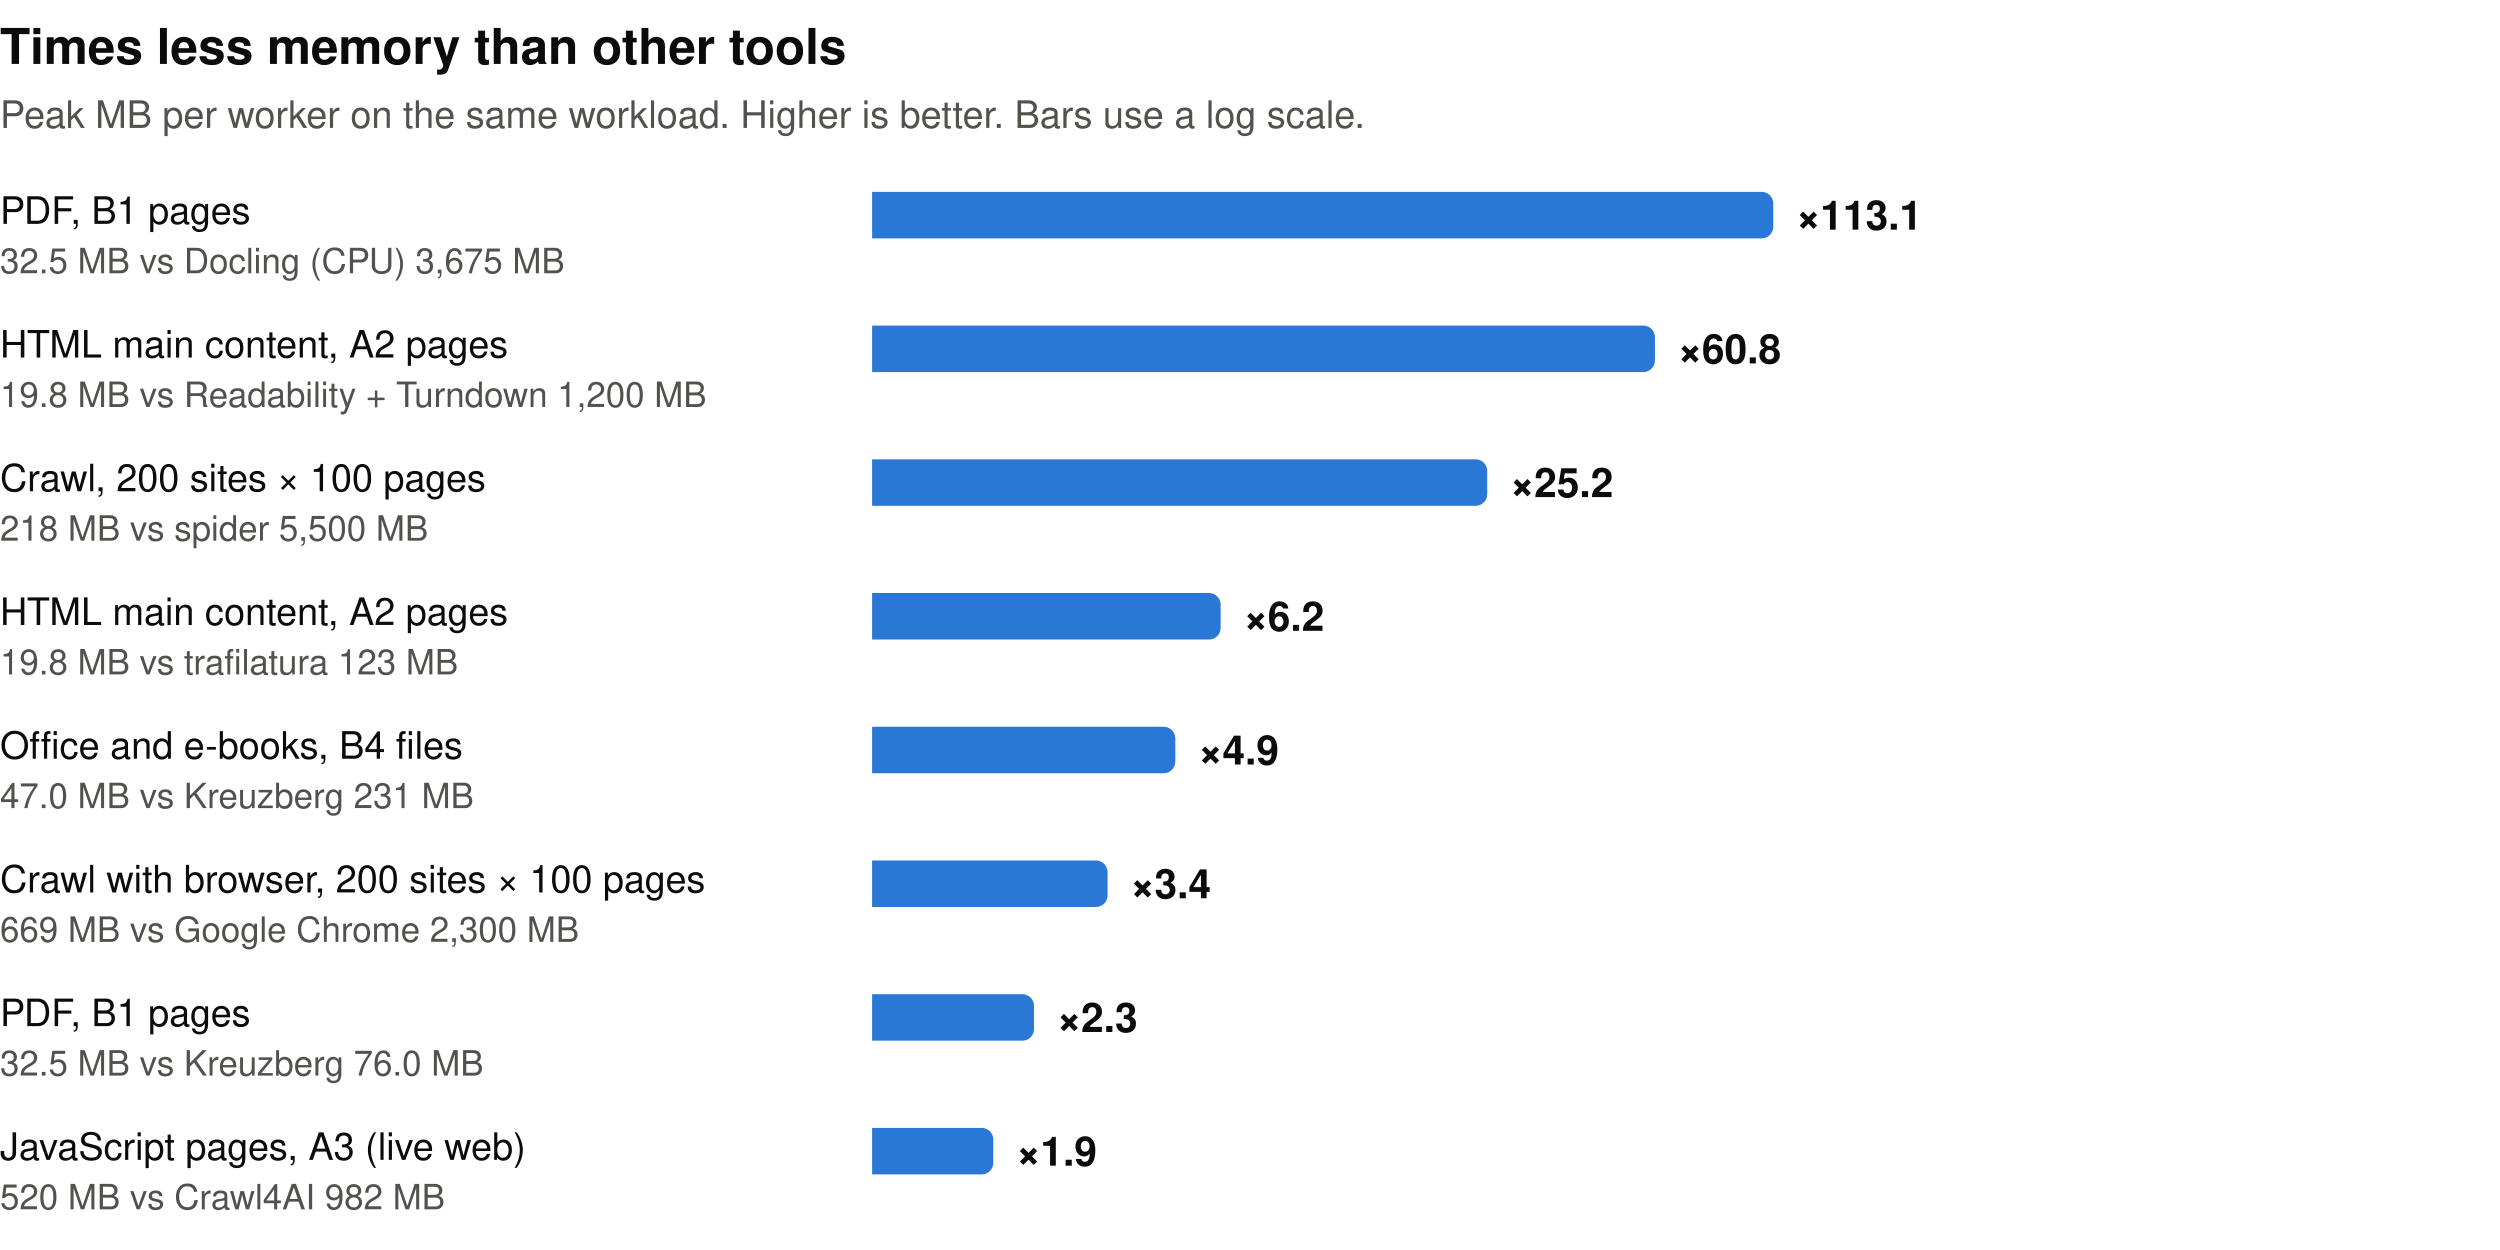
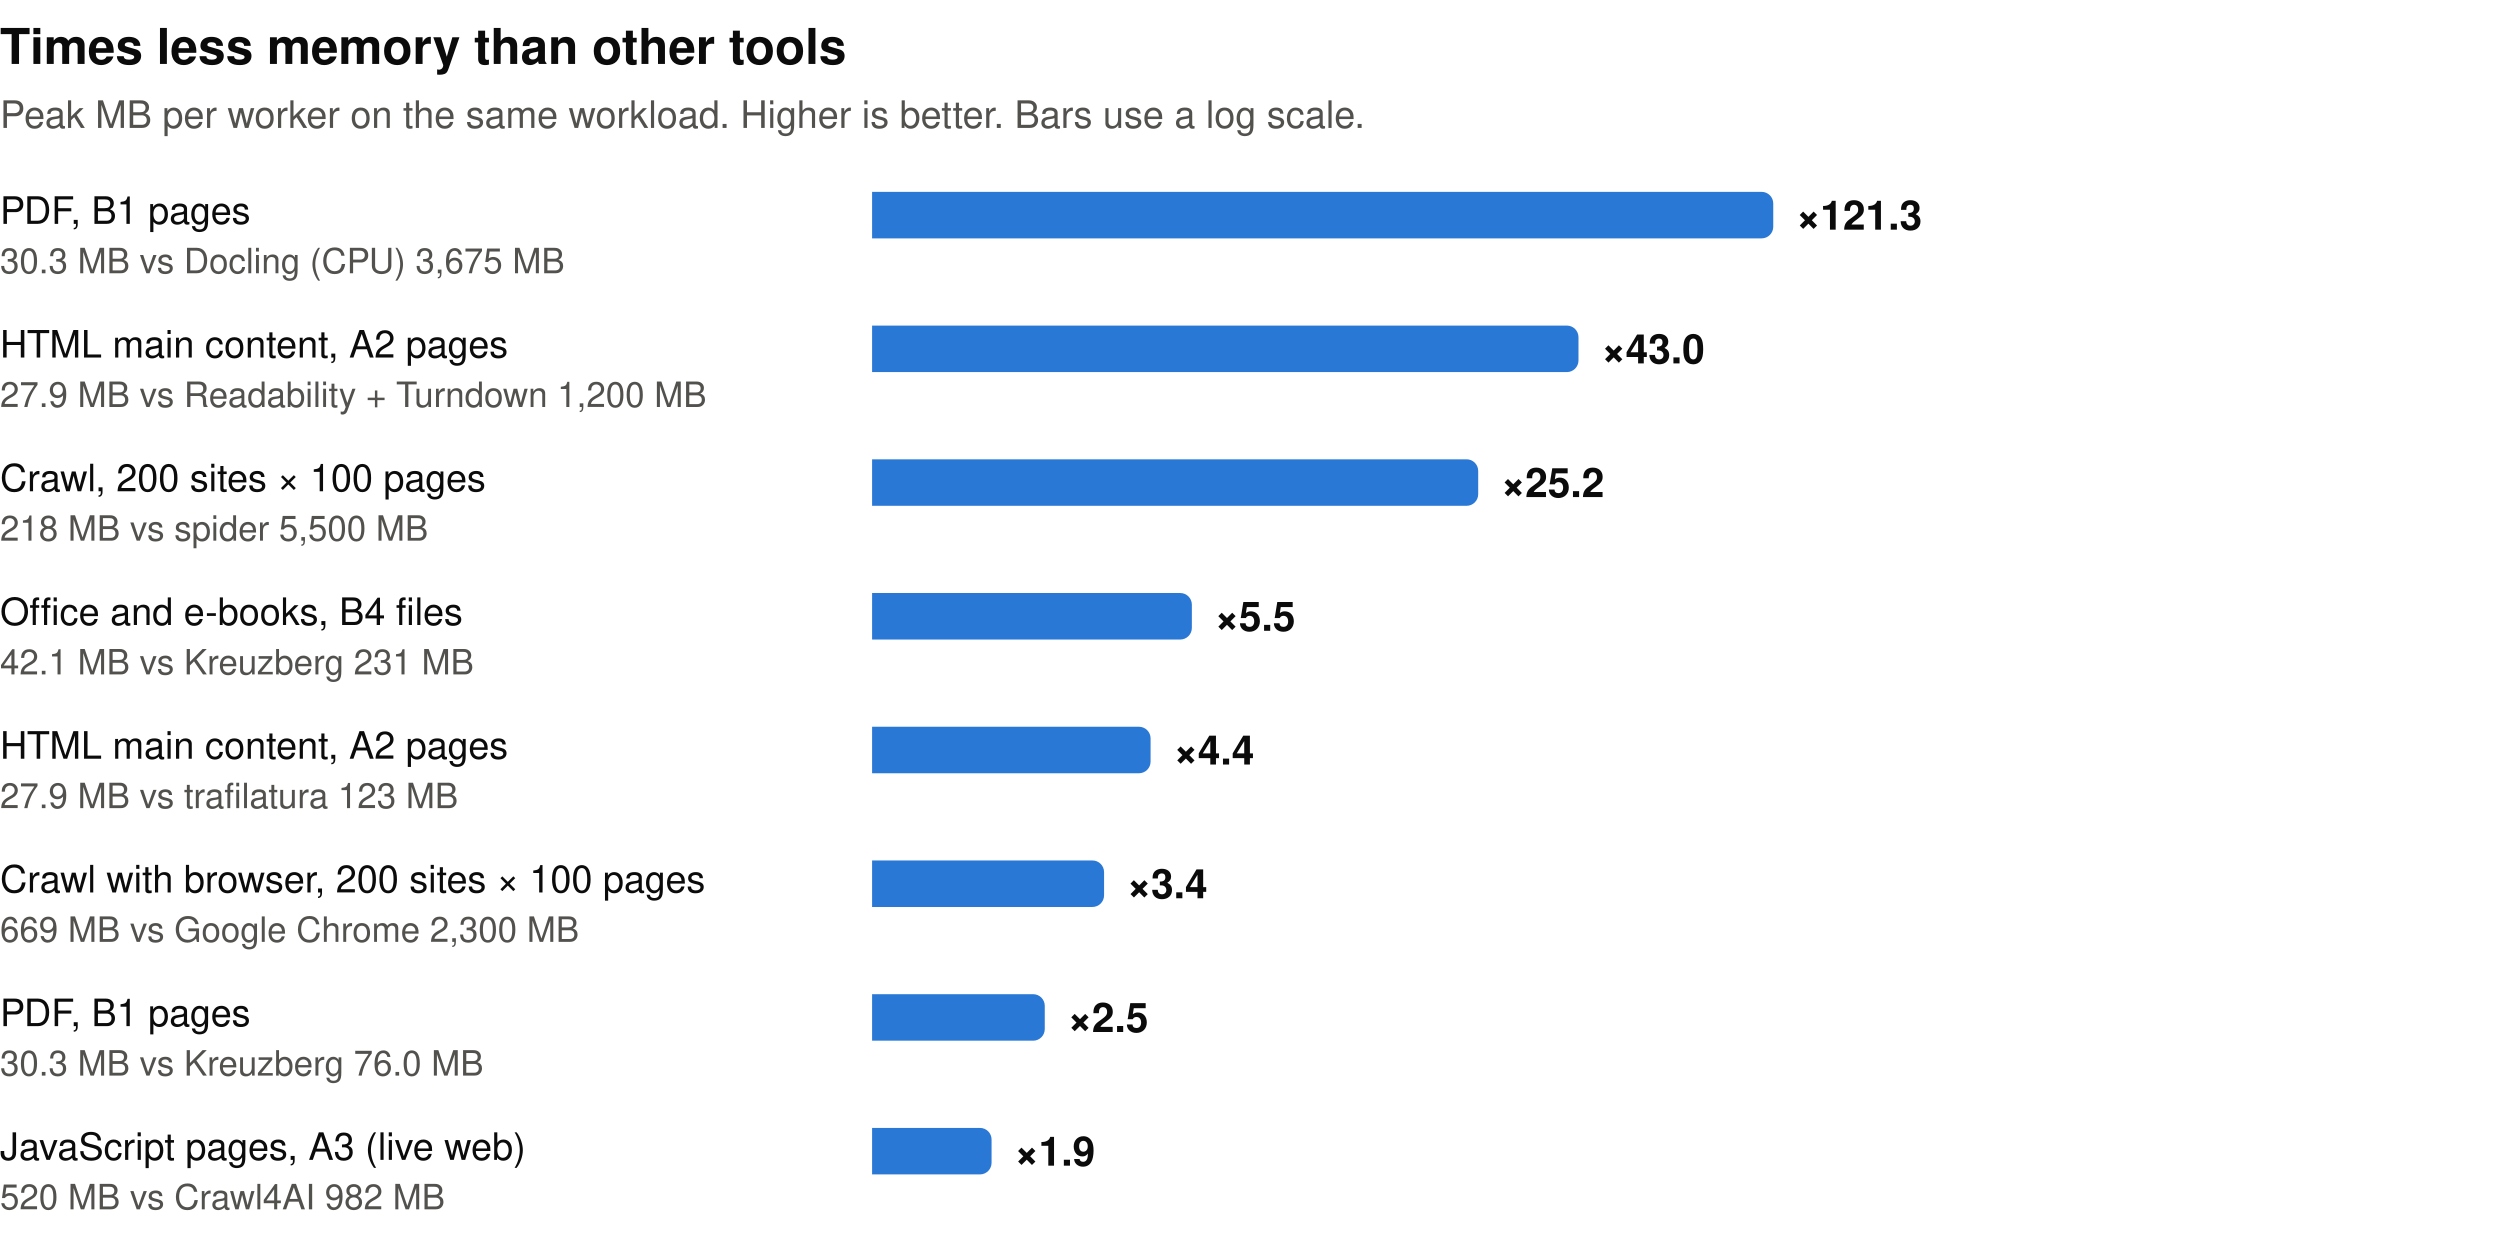
<svg xmlns="http://www.w3.org/2000/svg" viewBox="0 0 860 430" width="860" height="430" role="img" aria-label="Times less memory than other tools" font-family="-apple-system, BlinkMacSystemFont, 'Segoe UI', Helvetica, Arial, sans-serif">
  <text x="0" y="22" fill="#0b0b0b" font-size="17" font-weight="600" text-anchor="start">Times less memory than other tools</text>
  <text x="0" y="44" fill="#52514e" font-size="13" font-weight="400" text-anchor="start">Peak MB per worker on the same workload. Higher is better. Bars use a log scale.</text>
  <text x="0" y="77" fill="#0b0b0b" font-size="13" font-weight="400" text-anchor="start">PDF, B1 pages</text>
-   <text x="0" y="94" fill="#52514e" font-size="12" font-weight="400" text-anchor="start">32.5 MB vs Docling (CPU) 3,675 MB</text>
+   <text x="0" y="94" fill="#52514e" font-size="12" font-weight="400" text-anchor="start">30.3 MB vs Docling (CPU) 3,675 MB</text>
  <path d="M300 66h306.0a4 4 0 0 1 4 4v8a4 4 0 0 1 -4 4h-306.0z" fill="#2a78d6" />
-   <text x="618.0" y="79" fill="#0b0b0b" font-size="14" font-weight="600" text-anchor="start">×113.1</text>
+   <text x="618.0" y="79" fill="#0b0b0b" font-size="14" font-weight="600" text-anchor="start">×121.3</text>
  <text x="0" y="123" fill="#0b0b0b" font-size="13" font-weight="400" text-anchor="start">HTML main content, A2 pages</text>
-   <text x="0" y="140" fill="#52514e" font-size="12" font-weight="400" text-anchor="start">19.8 MB vs Readability + Turndown 1,200 MB</text>
-   <path d="M300 112h265.3a4 4 0 0 1 4 4v8a4 4 0 0 1 -4 4h-265.3z" fill="#2a78d6" />
-   <text x="577.274" y="125" fill="#0b0b0b" font-size="14" font-weight="600" text-anchor="start">×60.8</text>
+   <text x="0" y="140" fill="#52514e" font-size="12" font-weight="400" text-anchor="start">27.9 MB vs Readability + Turndown 1,200 MB</text>
+   <path d="M300 112h239.0a4 4 0 0 1 4 4v8a4 4 0 0 1 -4 4h-239.0z" fill="#2a78d6" />
+   <text x="551.02" y="125" fill="#0b0b0b" font-size="14" font-weight="600" text-anchor="start">×43.0</text>
  <text x="0" y="169" fill="#0b0b0b" font-size="13" font-weight="400" text-anchor="start">Crawl, 200 sites × 100 pages</text>
  <text x="0" y="186" fill="#52514e" font-size="12" font-weight="400" text-anchor="start">218 MB vs spider 5,500 MB</text>
-   <path d="M300 158h207.6a4 4 0 0 1 4 4v8a4 4 0 0 1 -4 4h-207.6z" fill="#2a78d6" />
-   <text x="519.557" y="171" fill="#0b0b0b" font-size="14" font-weight="600" text-anchor="start">×25.2</text>
-   <text x="0" y="215" fill="#0b0b0b" font-size="13" font-weight="400" text-anchor="start">HTML main content, A2 pages</text>
-   <text x="0" y="232" fill="#52514e" font-size="12" font-weight="400" text-anchor="start">19.8 MB vs trafilatura 123 MB</text>
-   <path d="M300 204h115.9a4 4 0 0 1 4 4v8a4 4 0 0 1 -4 4h-115.9z" fill="#2a78d6" />
-   <text x="427.922" y="217" fill="#0b0b0b" font-size="14" font-weight="600" text-anchor="start">×6.2</text>
-   <text x="0" y="261" fill="#0b0b0b" font-size="13" font-weight="400" text-anchor="start">Office and e-books, B4 files</text>
-   <text x="0" y="278" fill="#52514e" font-size="12" font-weight="400" text-anchor="start">47.0 MB vs Kreuzberg 231 MB</text>
-   <path d="M300 250h100.3a4 4 0 0 1 4 4v8a4 4 0 0 1 -4 4h-100.3z" fill="#2a78d6" />
-   <text x="412.329" y="263" fill="#0b0b0b" font-size="14" font-weight="600" text-anchor="start">×4.9</text>
+   <path d="M300 158h204.5a4 4 0 0 1 4 4v8a4 4 0 0 1 -4 4h-204.5z" fill="#2a78d6" />
+   <text x="516.467" y="171" fill="#0b0b0b" font-size="14" font-weight="600" text-anchor="start">×25.2</text>
+   <text x="0" y="215" fill="#0b0b0b" font-size="13" font-weight="400" text-anchor="start">Office and e-books, B4 files</text>
+   <text x="0" y="232" fill="#52514e" font-size="12" font-weight="400" text-anchor="start">42.1 MB vs Kreuzberg 231 MB</text>
+   <path d="M300 204h106.0a4 4 0 0 1 4 4v8a4 4 0 0 1 -4 4h-106.0z" fill="#2a78d6" />
+   <text x="417.987" y="217" fill="#0b0b0b" font-size="14" font-weight="600" text-anchor="start">×5.5</text>
+   <text x="0" y="261" fill="#0b0b0b" font-size="13" font-weight="400" text-anchor="start">HTML main content, A2 pages</text>
+   <text x="0" y="278" fill="#52514e" font-size="12" font-weight="400" text-anchor="start">27.9 MB vs trafilatura 123 MB</text>
+   <path d="M300 250h91.8a4 4 0 0 1 4 4v8a4 4 0 0 1 -4 4h-91.8z" fill="#2a78d6" />
+   <text x="403.85" y="263" fill="#0b0b0b" font-size="14" font-weight="600" text-anchor="start">×4.4</text>
  <text x="0" y="307" fill="#0b0b0b" font-size="13" font-weight="400" text-anchor="start">Crawl with browser, 200 sites × 100 pages</text>
  <text x="0" y="324" fill="#52514e" font-size="12" font-weight="400" text-anchor="start">669 MB vs Google Chrome 2,300 MB</text>
-   <path d="M300 296h77.0a4 4 0 0 1 4 4v8a4 4 0 0 1 -4 4h-77.0z" fill="#2a78d6" />
-   <text x="388.956" y="309" fill="#0b0b0b" font-size="14" font-weight="600" text-anchor="start">×3.4</text>
+   <path d="M300 296h75.8a4 4 0 0 1 4 4v8a4 4 0 0 1 -4 4h-75.8z" fill="#2a78d6" />
+   <text x="387.774" y="309" fill="#0b0b0b" font-size="14" font-weight="600" text-anchor="start">×3.4</text>
  <text x="0" y="353" fill="#0b0b0b" font-size="13" font-weight="400" text-anchor="start">PDF, B1 pages</text>
-   <text x="0" y="370" fill="#52514e" font-size="12" font-weight="400" text-anchor="start">32.5 MB vs Kreuzberg 76.0 MB</text>
-   <path d="M300 342h51.7a4 4 0 0 1 4 4v8a4 4 0 0 1 -4 4h-51.7z" fill="#2a78d6" />
-   <text x="363.698" y="355" fill="#0b0b0b" font-size="14" font-weight="600" text-anchor="start">×2.3</text>
+   <text x="0" y="370" fill="#52514e" font-size="12" font-weight="400" text-anchor="start">30.3 MB vs Kreuzberg 76.0 MB</text>
+   <path d="M300 342h55.4a4 4 0 0 1 4 4v8a4 4 0 0 1 -4 4h-55.4z" fill="#2a78d6" />
+   <text x="367.413" y="355" fill="#0b0b0b" font-size="14" font-weight="600" text-anchor="start">×2.5</text>
  <text x="0" y="399" fill="#0b0b0b" font-size="13" font-weight="400" text-anchor="start">JavaScript pages, A3 (live web)</text>
  <text x="0" y="416" fill="#52514e" font-size="12" font-weight="400" text-anchor="start">520 MB vs Crawl4AI 982 MB</text>
-   <path d="M300 388h37.7a4 4 0 0 1 4 4v8a4 4 0 0 1 -4 4h-37.7z" fill="#2a78d6" />
-   <text x="349.722" y="401" fill="#0b0b0b" font-size="14" font-weight="600" text-anchor="start">×1.9</text>
+   <path d="M300 388h37.1a4 4 0 0 1 4 4v8a4 4 0 0 1 -4 4h-37.1z" fill="#2a78d6" />
+   <text x="349.113" y="401" fill="#0b0b0b" font-size="14" font-weight="600" text-anchor="start">×1.9</text>
</svg>
